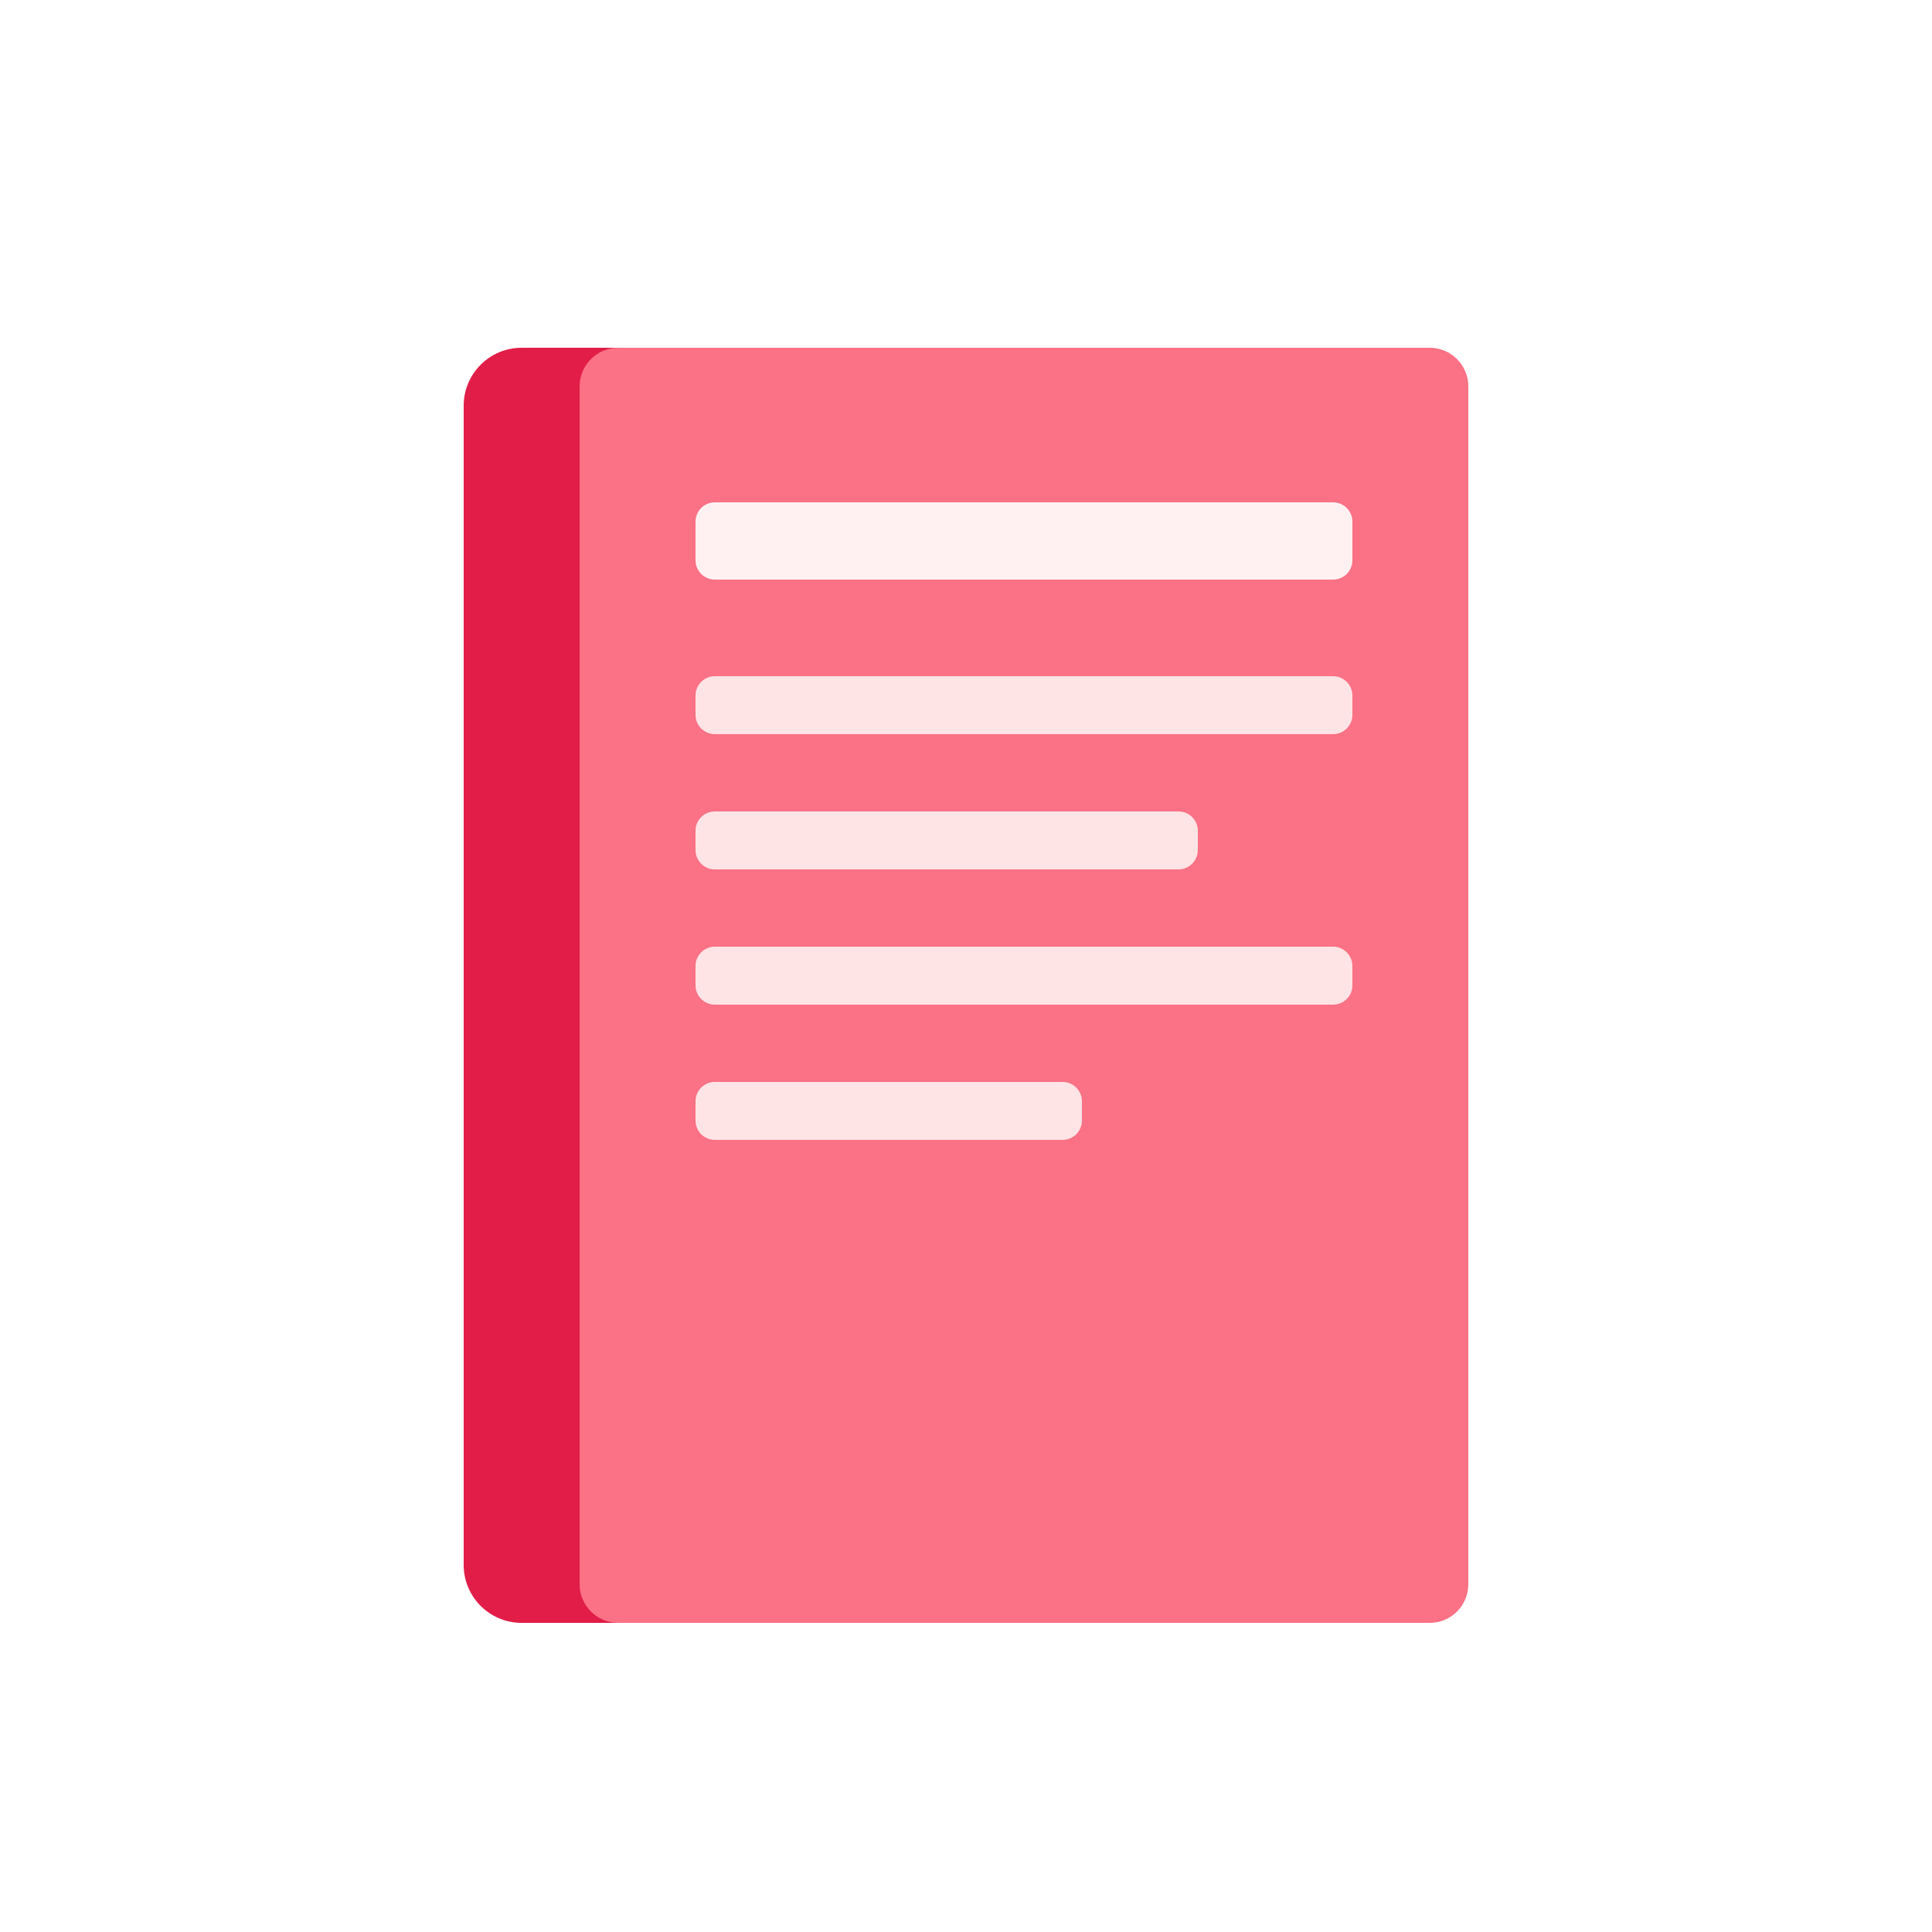
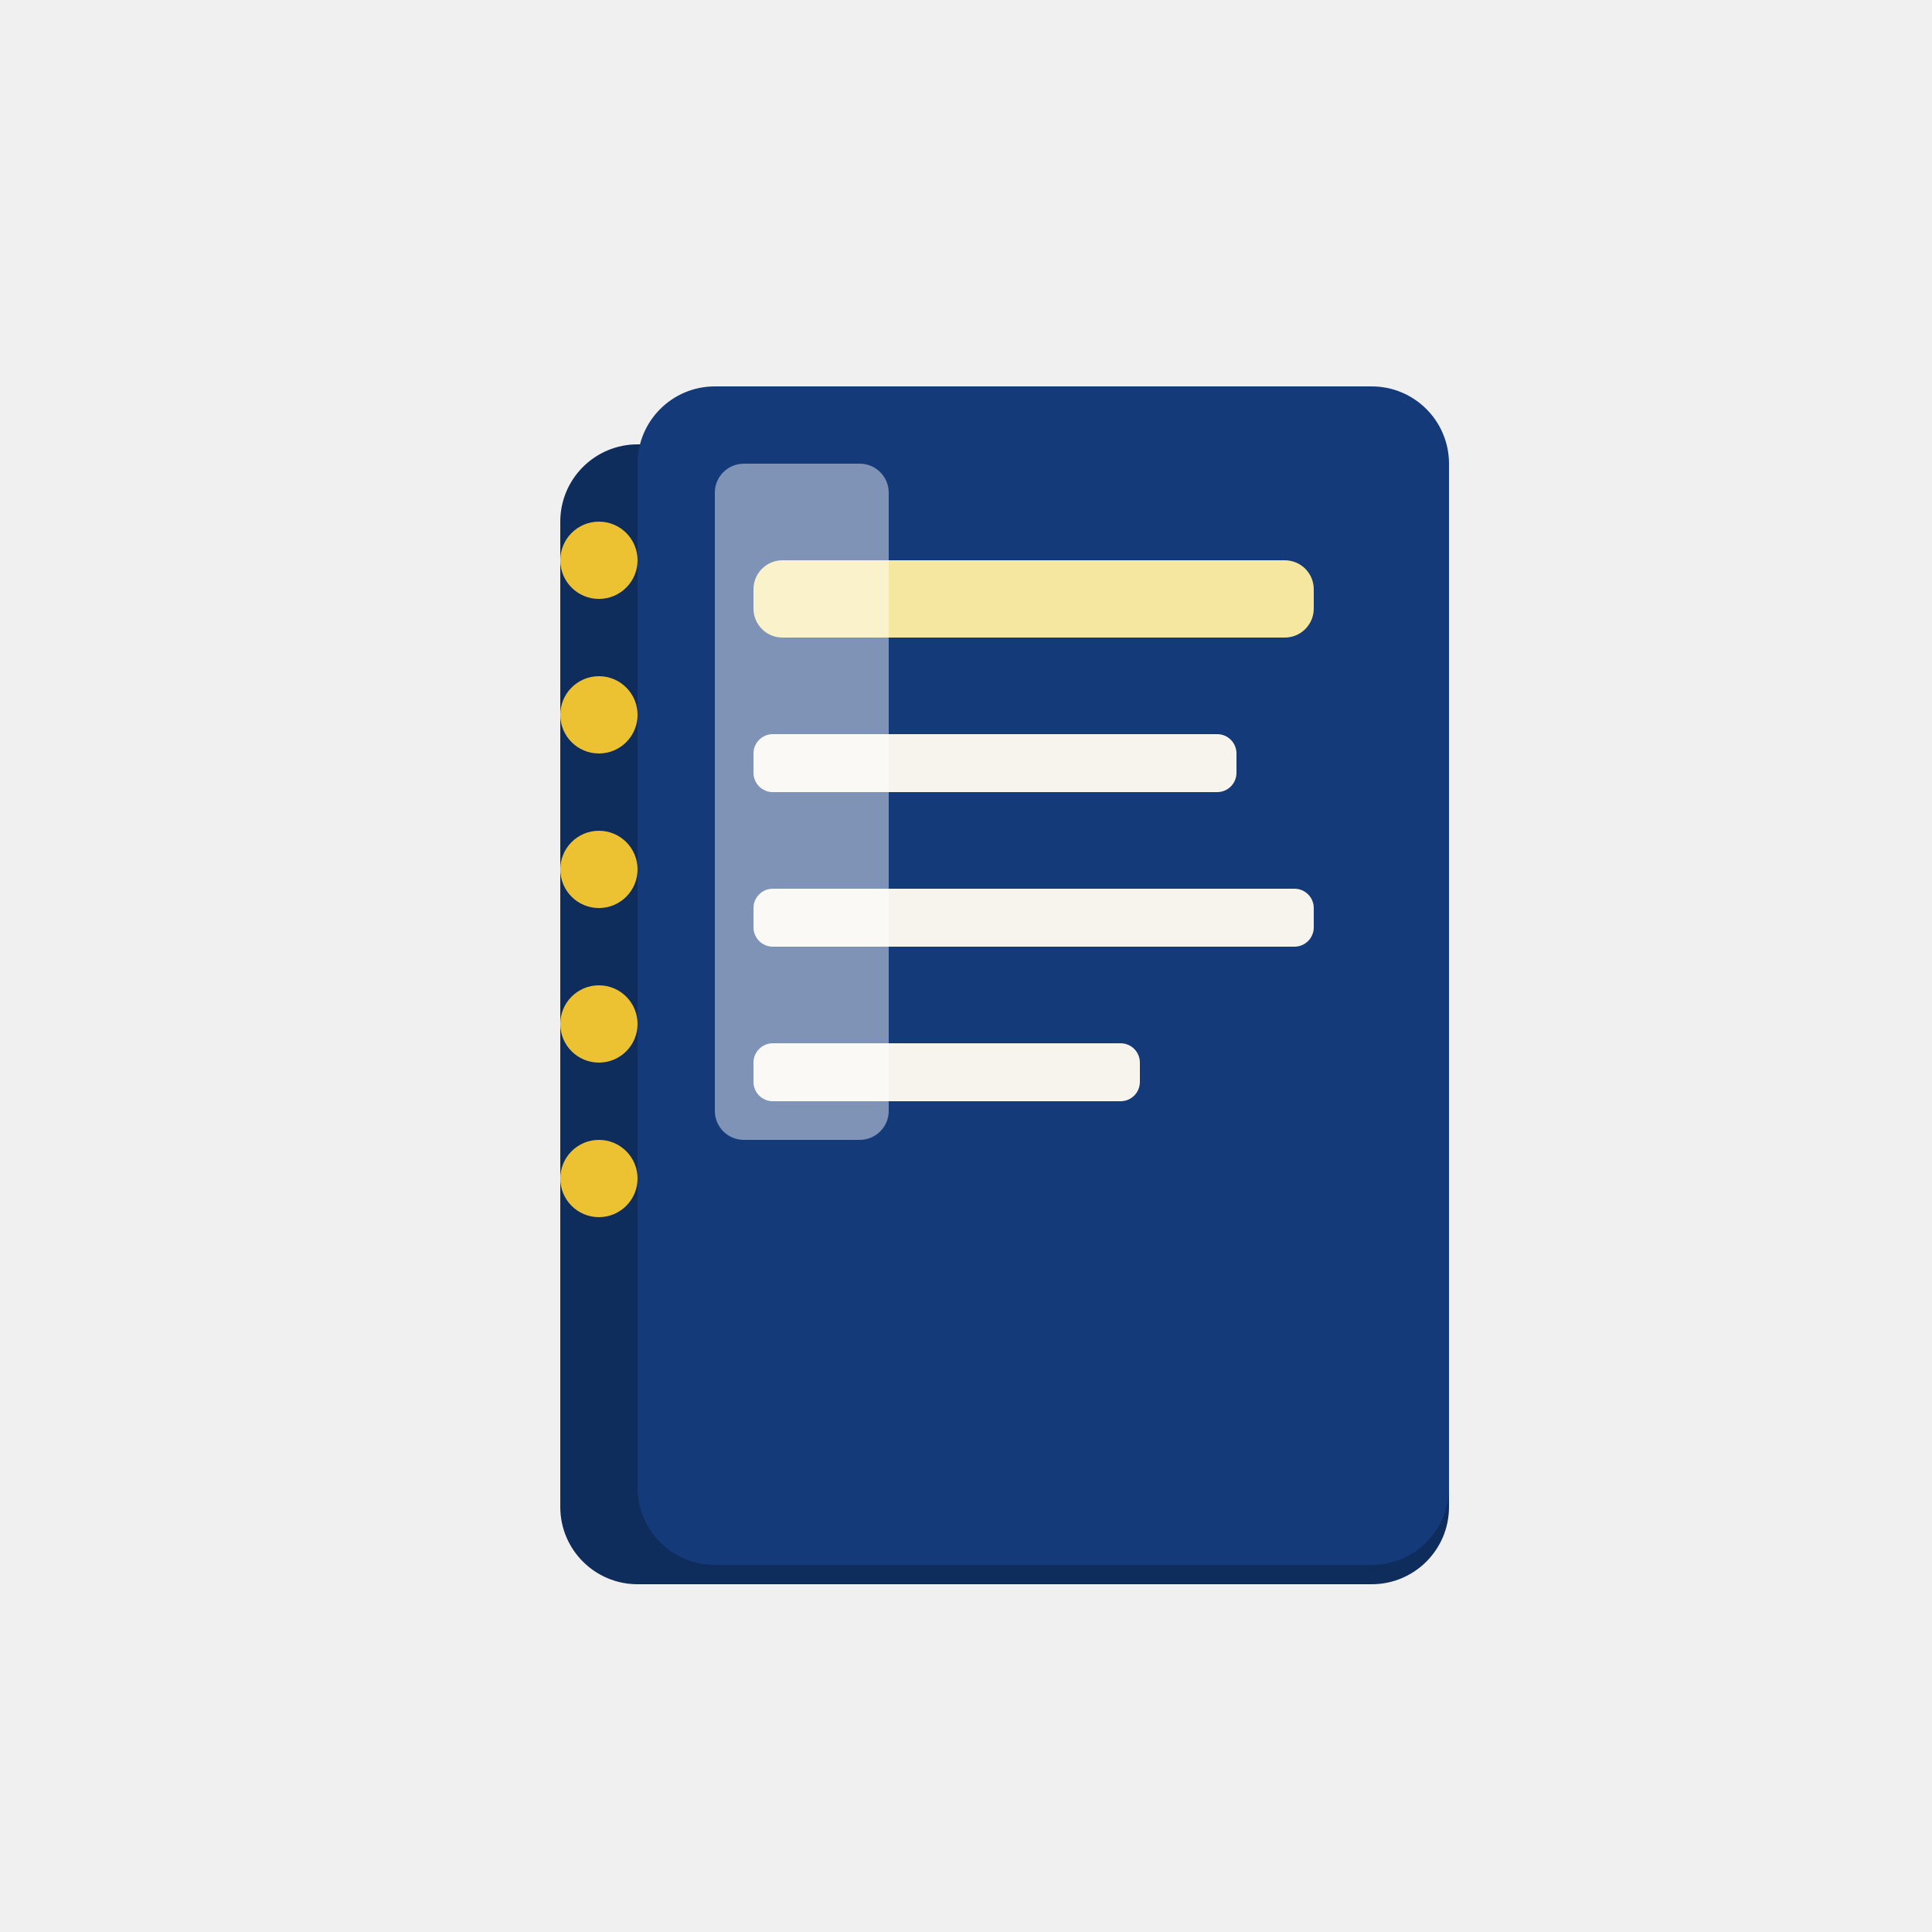
- <svg xmlns="http://www.w3.org/2000/svg" viewBox="0 0 200 200">
-   <rect width="200" height="200" fill="#ffffff" />
-   <rect x="48" y="36" width="104" height="132" rx="6" fill="#e11d48" />
-   <rect x="60" y="36" width="92" height="132" rx="4" fill="#fb7185" />
-   <rect x="72" y="52" width="68" height="8" rx="2" fill="#fff1f2" />
-   <rect x="72" y="70" width="68" height="6" rx="2" fill="#ffe4e6" />
-   <rect x="72" y="84" width="52" height="6" rx="2" fill="#ffe4e6" />
-   <rect x="72" y="98" width="68" height="6" rx="2" fill="#ffe4e6" />
-   <rect x="72" y="112" width="40" height="6" rx="2" fill="#ffe4e6" />
+ <svg xmlns="http://www.w3.org/2000/svg" viewBox="0 0 200 200" fill="none">
+   <rect x="58" y="46" width="92" height="118" rx="8" fill="#0e2c5c" />
+   <rect x="66" y="40" width="84" height="122" rx="8" fill="#153a7a" />
+   <circle cx="62" cy="58" r="4" fill="#ecc233" />
+   <circle cx="62" cy="74" r="4" fill="#ecc233" />
+   <circle cx="62" cy="90" r="4" fill="#ecc233" />
+   <circle cx="62" cy="106" r="4" fill="#ecc233" />
+   <circle cx="62" cy="122" r="4" fill="#ecc233" />
+   <rect x="78" y="58" width="58" height="8" rx="3" fill="#f6e7a0" />
+   <rect x="78" y="76" width="50" height="6" rx="2" fill="#f7f4ee" />
+   <rect x="78" y="92" width="58" height="6" rx="2" fill="#f7f4ee" />
+   <rect x="78" y="108" width="40" height="6" rx="2" fill="#f7f4ee" />
+   <rect x="74" y="48" width="18" height="70" rx="3" fill="#ffffff" opacity="0.45" />
</svg>
